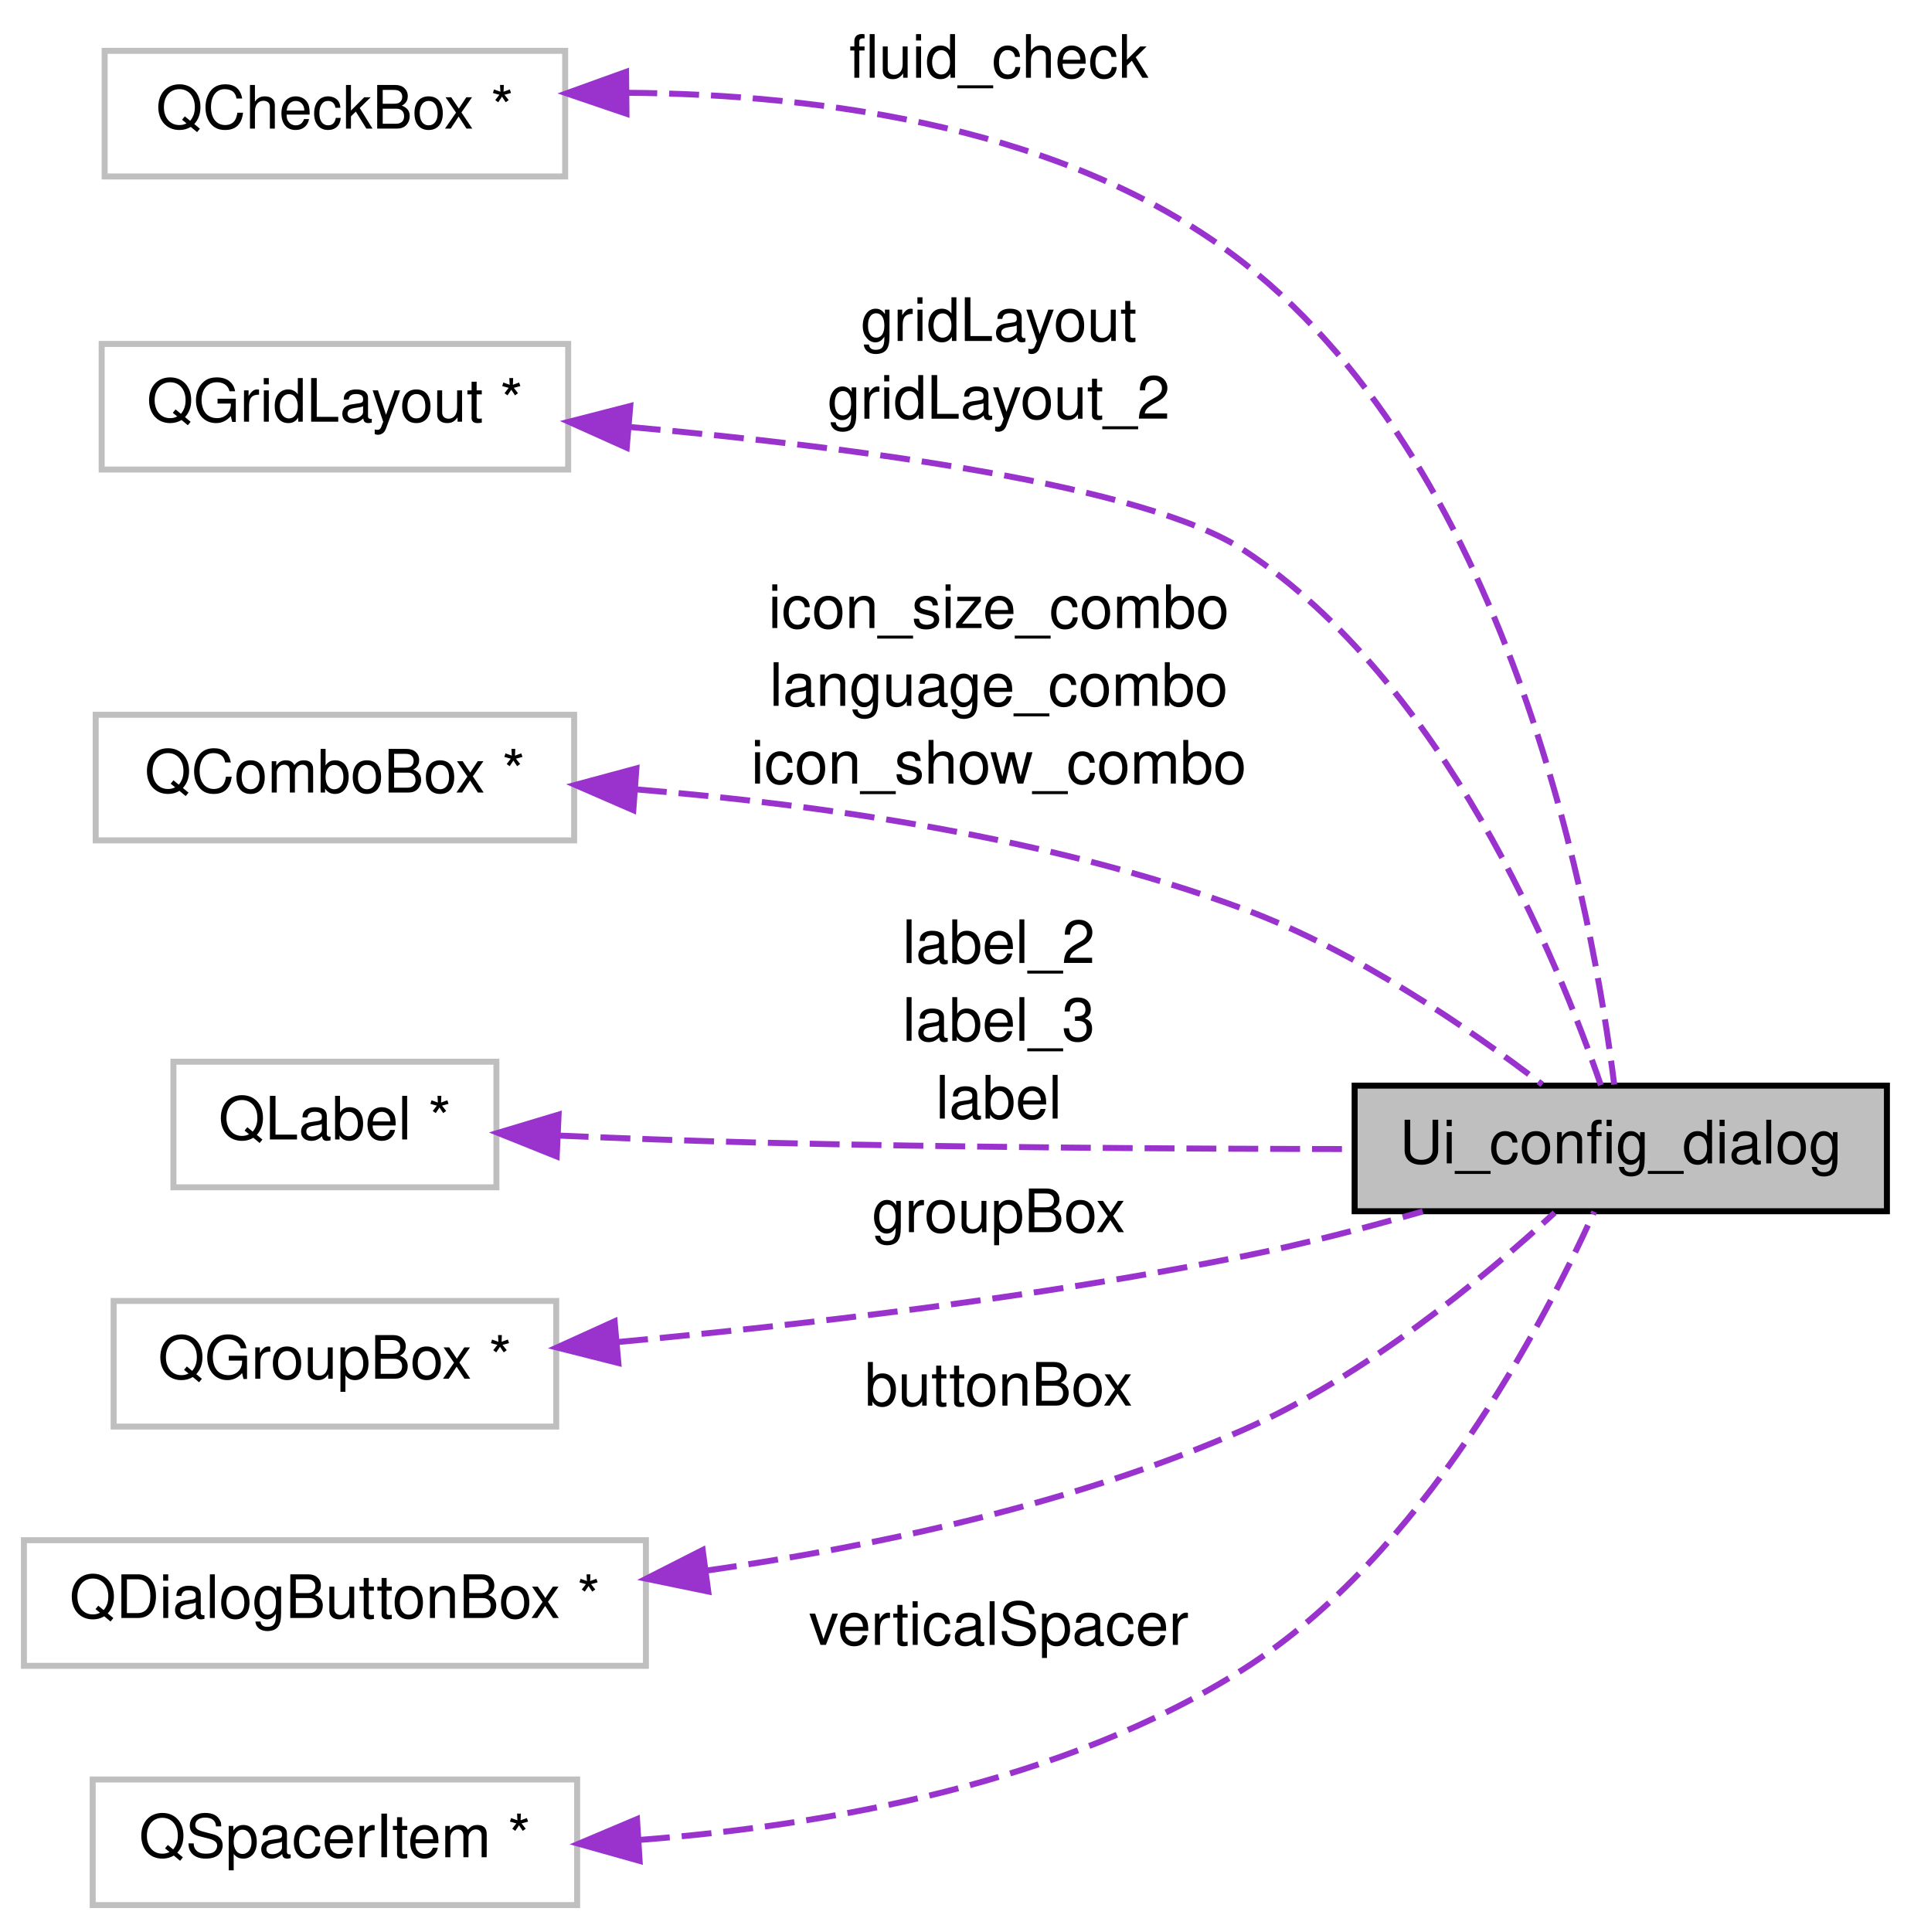
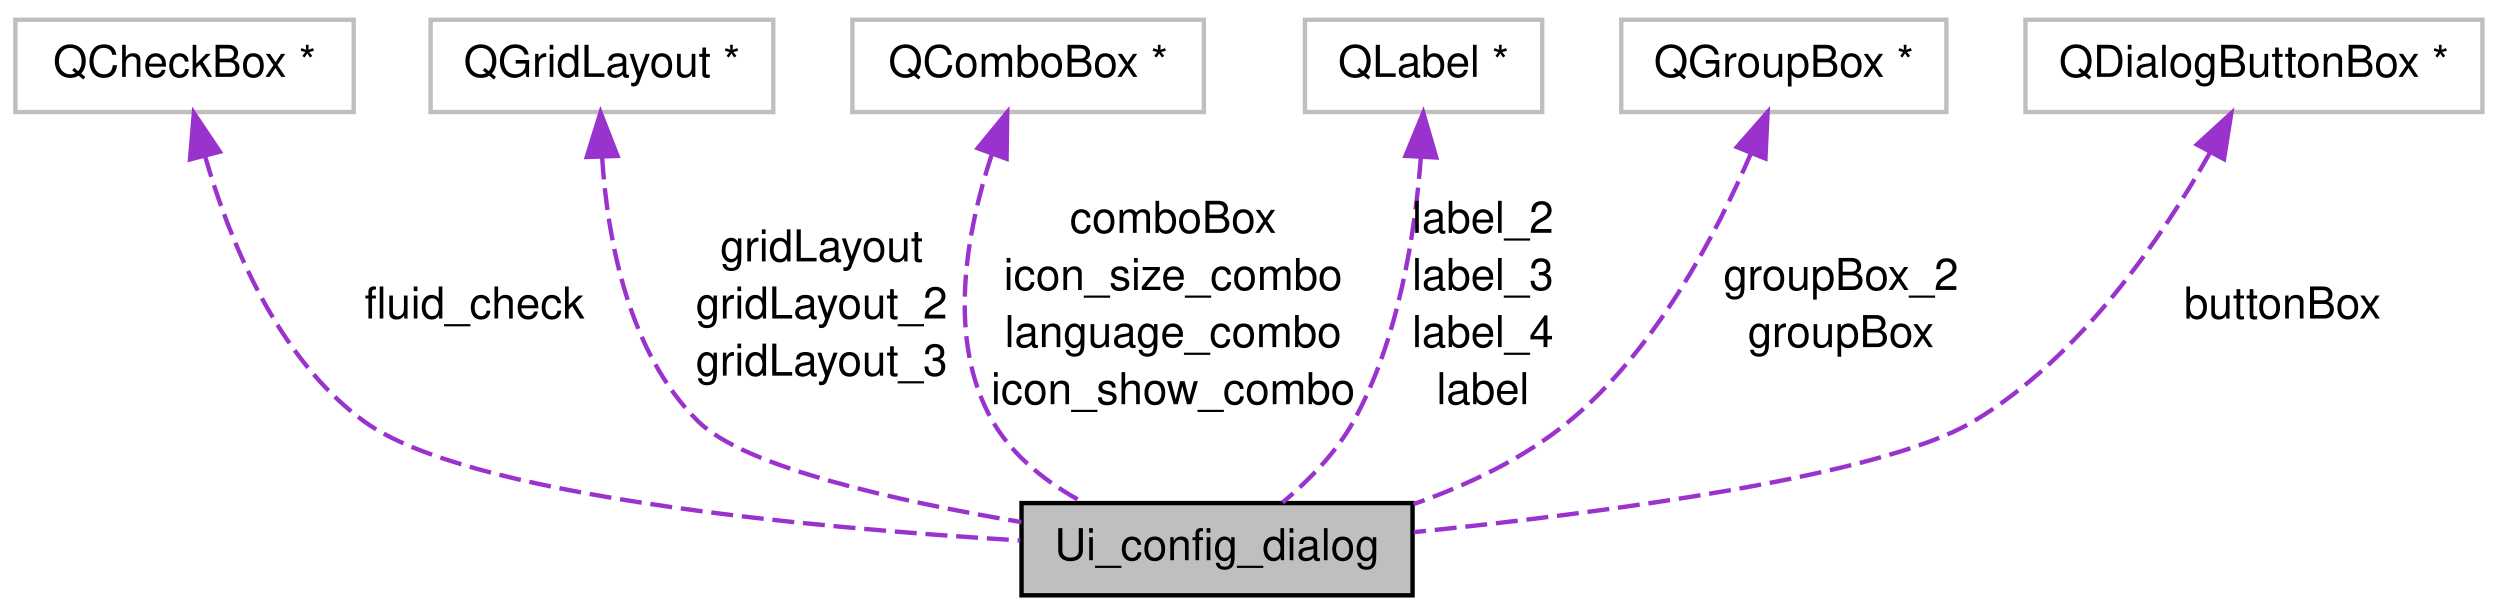
- <svg xmlns="http://www.w3.org/2000/svg" width="320pt" height="323pt" viewBox="0.00 0.00 320.00 323.00">
-   <g id="graph1" class="graph" transform="scale(1 1) rotate(0) translate(4 319)">
+ <svg xmlns="http://www.w3.org/2000/svg" width="569pt" height="140pt" viewBox="0.00 0.00 569.00 140.00">
+   <g id="graph1" class="graph" transform="scale(1 1) rotate(0) translate(4 136)">
    <g id="node1" class="node">
-       <polygon fill="#bfbfbf" stroke="black" points="222.5,-116.5 222.5,-137.5 311.5,-137.5 311.5,-116.5 222.5,-116.5" />
-       <text text-anchor="middle" x="267" y="-124.5" font-family="Helvetica,sans-Serif" font-size="10.00">Ui_config_dialog</text>
+       <polygon fill="#bfbfbf" stroke="black" points="228.5,-0.5 228.5,-21.5 317.5,-21.5 317.5,-0.5 228.5,-0.5" />
+       <text text-anchor="middle" x="273" y="-8.5" font-family="Helvetica,sans-Serif" font-size="10.00">Ui_config_dialog</text>
    </g>
    <g id="node2" class="node">
-       <polygon fill="none" stroke="#bfbfbf" points="13.5,-289.5 13.5,-310.5 90.5,-310.5 90.5,-289.5 13.5,-289.5" />
-       <text text-anchor="middle" x="52" y="-297.5" font-family="Helvetica,sans-Serif" font-size="10.00">QCheckBox *</text>
+       <polygon fill="none" stroke="#bfbfbf" points="-0.5,-110.5 -0.5,-131.5 76.5,-131.5 76.5,-110.5 -0.5,-110.5" />
+       <text text-anchor="middle" x="38" y="-118.5" font-family="Helvetica,sans-Serif" font-size="10.00">QCheckBox *</text>
    </g>
    <g id="edge2" class="edge">
-       <path fill="none" stroke="#9a32cd" stroke-dasharray="5,2" d="M100.888,-303.488C133.31,-303.246 175.056,-297.728 204,-275 249.244,-239.472 262.467,-165.289 265.907,-137.666" />
-       <polygon fill="#9a32cd" stroke="#9a32cd" points="100.748,-299.987 90.717,-303.396 100.685,-306.986 100.748,-299.987" />
-       <text text-anchor="middle" x="163" y="-306" font-family="Helvetica,sans-Serif" font-size="10.00">fluid_check</text>
+       <path fill="none" stroke="#9a32cd" stroke-dasharray="5,2" d="M42.646,-100.545C48.055,-81.686 58.93,-54.489 79,-40 102.193,-23.256 178.494,-15.999 228.211,-12.989" />
+       <polygon fill="#9a32cd" stroke="#9a32cd" points="39.244,-99.72 40.122,-110.279 46.02,-101.477 39.244,-99.72" />
+       <text text-anchor="middle" x="104" y="-63.5" font-family="Helvetica,sans-Serif" font-size="10.00">fluid_check</text>
    </g>
    <g id="node4" class="node">
-       <polygon fill="none" stroke="#bfbfbf" points="13,-240.5 13,-261.5 91,-261.5 91,-240.5 13,-240.5" />
-       <text text-anchor="middle" x="52" y="-248.5" font-family="Helvetica,sans-Serif" font-size="10.00">QGridLayout *</text>
+       <polygon fill="none" stroke="#bfbfbf" points="94,-110.5 94,-131.5 172,-131.5 172,-110.5 94,-110.5" />
+       <text text-anchor="middle" x="133" y="-118.5" font-family="Helvetica,sans-Serif" font-size="10.00">QGridLayout *</text>
    </g>
    <g id="edge4" class="edge">
-       <path fill="none" stroke="#9a32cd" stroke-dasharray="5,2" d="M101.458,-247.603C139.217,-244.206 187.483,-237.883 204,-227 237.412,-204.985 256.476,-158.487 263.665,-137.578" />
-       <polygon fill="#9a32cd" stroke="#9a32cd" points="100.788,-244.147 91.122,-248.485 101.383,-251.122 100.788,-244.147" />
-       <text text-anchor="middle" x="163" y="-262" font-family="Helvetica,sans-Serif" font-size="10.00">gridLayout</text>
-       <text text-anchor="middle" x="163" y="-249" font-family="Helvetica,sans-Serif" font-size="10.00">gridLayout_2</text>
+       <path fill="none" stroke="#9a32cd" stroke-dasharray="5,2" d="M133.046,-100.146C134.24,-81.814 138.938,-55.678 155,-40 165.53,-29.722 199.623,-22.034 228.472,-17.166" />
+       <polygon fill="#9a32cd" stroke="#9a32cd" points="129.539,-100.273 132.685,-110.39 136.535,-100.519 129.539,-100.273" />
+       <text text-anchor="middle" x="183" y="-76.5" font-family="Helvetica,sans-Serif" font-size="10.00">gridLayout</text>
+       <text text-anchor="middle" x="183" y="-63.5" font-family="Helvetica,sans-Serif" font-size="10.00">gridLayout_2</text>
+       <text text-anchor="middle" x="183" y="-50.5" font-family="Helvetica,sans-Serif" font-size="10.00">gridLayout_3</text>
    </g>
    <g id="node6" class="node">
-       <polygon fill="none" stroke="#bfbfbf" points="12,-178.5 12,-199.5 92,-199.5 92,-178.5 12,-178.5" />
-       <text text-anchor="middle" x="52" y="-186.5" font-family="Helvetica,sans-Serif" font-size="10.00">QComboBox *</text>
+       <polygon fill="none" stroke="#bfbfbf" points="190,-110.5 190,-131.5 270,-131.5 270,-110.5 190,-110.5" />
+       <text text-anchor="middle" x="230" y="-118.5" font-family="Helvetica,sans-Serif" font-size="10.00">QComboBox *</text>
    </g>
    <g id="edge6" class="edge">
-       <path fill="none" stroke="#9a32cd" stroke-dasharray="5,2" d="M102.488,-187.016C132.714,-184.538 171.456,-179.054 204,-167 222.71,-160.07 241.708,-147.003 253.876,-137.69" />
-       <polygon fill="#9a32cd" stroke="#9a32cd" points="101.893,-183.55 92.177,-187.773 102.406,-190.532 101.893,-183.55" />
-       <text text-anchor="middle" x="163" y="-214" font-family="Helvetica,sans-Serif" font-size="10.00">icon_size_combo</text>
-       <text text-anchor="middle" x="163" y="-201" font-family="Helvetica,sans-Serif" font-size="10.00">language_combo</text>
-       <text text-anchor="middle" x="163" y="-188" font-family="Helvetica,sans-Serif" font-size="10.00">icon_show_combo</text>
+       <path fill="none" stroke="#9a32cd" stroke-dasharray="5,2" d="M221.713,-100.794C216.016,-83.491 211.232,-58.511 222,-40 226.661,-31.988 234.452,-26.008 242.56,-21.627" />
+       <polygon fill="#9a32cd" stroke="#9a32cd" points="218.523,-102.262 225.247,-110.45 225.097,-99.856 218.523,-102.262" />
+       <text text-anchor="middle" x="263" y="-83" font-family="Helvetica,sans-Serif" font-size="10.00">comboBox</text>
+       <text text-anchor="middle" x="263" y="-70" font-family="Helvetica,sans-Serif" font-size="10.00">icon_size_combo</text>
+       <text text-anchor="middle" x="263" y="-57" font-family="Helvetica,sans-Serif" font-size="10.00">language_combo</text>
+       <text text-anchor="middle" x="263" y="-44" font-family="Helvetica,sans-Serif" font-size="10.00">icon_show_combo</text>
    </g>
    <g id="node8" class="node">
-       <polygon fill="none" stroke="#bfbfbf" points="25,-120.5 25,-141.5 79,-141.5 79,-120.5 25,-120.5" />
-       <text text-anchor="middle" x="52" y="-128.5" font-family="Helvetica,sans-Serif" font-size="10.00">QLabel *</text>
+       <polygon fill="none" stroke="#bfbfbf" points="293,-110.5 293,-131.5 347,-131.5 347,-110.5 293,-110.5" />
+       <text text-anchor="middle" x="320" y="-118.5" font-family="Helvetica,sans-Serif" font-size="10.00">QLabel *</text>
    </g>
    <g id="edge8" class="edge">
-       <path fill="none" stroke="#9a32cd" stroke-dasharray="5,2" d="M89.41,-129.148C99.947,-128.694 111.421,-128.263 122,-128 155.597,-127.164 193.586,-126.928 222.249,-126.894" />
-       <polygon fill="#9a32cd" stroke="#9a32cd" points="89.084,-125.659 79.251,-129.604 89.399,-132.652 89.084,-125.659" />
-       <text text-anchor="middle" x="163" y="-158" font-family="Helvetica,sans-Serif" font-size="10.00">label_2</text>
-       <text text-anchor="middle" x="163" y="-145" font-family="Helvetica,sans-Serif" font-size="10.00">label_3</text>
-       <text text-anchor="middle" x="163" y="-132" font-family="Helvetica,sans-Serif" font-size="10.00">label</text>
+       <path fill="none" stroke="#9a32cd" stroke-dasharray="5,2" d="M319.393,-100.266C318.102,-83.146 314.389,-58.71 304,-40 300.065,-32.913 293.788,-26.561 287.908,-21.623" />
+       <polygon fill="#9a32cd" stroke="#9a32cd" points="315.902,-100.529 319.937,-110.326 322.891,-100.151 315.902,-100.529" />
+       <text text-anchor="middle" x="333.5" y="-83" font-family="Helvetica,sans-Serif" font-size="10.00">label_2</text>
+       <text text-anchor="middle" x="333.5" y="-70" font-family="Helvetica,sans-Serif" font-size="10.00">label_3</text>
+       <text text-anchor="middle" x="333.5" y="-57" font-family="Helvetica,sans-Serif" font-size="10.00">label_4</text>
+       <text text-anchor="middle" x="333.5" y="-44" font-family="Helvetica,sans-Serif" font-size="10.00">label</text>
    </g>
    <g id="node10" class="node">
-       <polygon fill="none" stroke="#bfbfbf" points="15,-80.5 15,-101.5 89,-101.5 89,-80.5 15,-80.5" />
-       <text text-anchor="middle" x="52" y="-88.5" font-family="Helvetica,sans-Serif" font-size="10.00">QGroupBox *</text>
+       <polygon fill="none" stroke="#bfbfbf" points="365,-110.5 365,-131.5 439,-131.5 439,-110.5 365,-110.5" />
+       <text text-anchor="middle" x="402" y="-118.5" font-family="Helvetica,sans-Serif" font-size="10.00">QGroupBox *</text>
    </g>
    <g id="edge10" class="edge">
-       <path fill="none" stroke="#9a32cd" stroke-dasharray="5,2" d="M99.358,-94.638C129.505,-97.439 169.274,-102.03 204,-109 213.814,-110.97 224.326,-113.712 233.895,-116.464" />
-       <polygon fill="#9a32cd" stroke="#9a32cd" points="99.392,-91.127 89.119,-93.721 98.767,-98.099 99.392,-91.127" />
-       <text text-anchor="middle" x="163" y="-113" font-family="Helvetica,sans-Serif" font-size="10.00">groupBox</text>
+       <path fill="none" stroke="#9a32cd" stroke-dasharray="5,2" d="M394.515,-101.097C386.716,-82.858 372.846,-56.288 353,-40 342.837,-31.659 330.071,-25.612 317.74,-21.273" />
+       <polygon fill="#9a32cd" stroke="#9a32cd" points="391.32,-102.534 398.313,-110.494 397.81,-99.911 391.32,-102.534" />
+       <text text-anchor="middle" x="415" y="-70" font-family="Helvetica,sans-Serif" font-size="10.00">groupBox_2</text>
+       <text text-anchor="middle" x="415" y="-57" font-family="Helvetica,sans-Serif" font-size="10.00">groupBox</text>
    </g>
    <g id="node12" class="node">
-       <polygon fill="none" stroke="#bfbfbf" points="0,-40.5 0,-61.5 104,-61.5 104,-40.5 0,-40.5" />
-       <text text-anchor="middle" x="52" y="-48.5" font-family="Helvetica,sans-Serif" font-size="10.00">QDialogButtonBox *</text>
+       <polygon fill="none" stroke="#bfbfbf" points="457,-110.5 457,-131.5 561,-131.5 561,-110.5 457,-110.5" />
+       <text text-anchor="middle" x="509" y="-118.5" font-family="Helvetica,sans-Serif" font-size="10.00">QDialogButtonBox *</text>
    </g>
    <g id="edge12" class="edge">
-       <path fill="none" stroke="#9a32cd" stroke-dasharray="5,2" d="M114.216,-56.431C142.503,-60.503 175.861,-67.611 204,-80 224.232,-88.908 244.086,-105.363 255.939,-116.246" />
-       <polygon fill="#9a32cd" stroke="#9a32cd" points="114.421,-52.927 104.043,-55.063 113.488,-59.864 114.421,-52.927" />
-       <text text-anchor="middle" x="163" y="-84" font-family="Helvetica,sans-Serif" font-size="10.00">buttonBox</text>
-     </g>
-     <g id="node14" class="node">
-       <polygon fill="none" stroke="#bfbfbf" points="11.5,-0.5 11.5,-21.5 92.5,-21.5 92.5,-0.5 11.5,-0.5" />
-       <text text-anchor="middle" x="52" y="-8.5" font-family="Helvetica,sans-Serif" font-size="10.00">QSpacerItem *</text>
-     </g>
-     <g id="edge14" class="edge">
-       <path fill="none" stroke="#9a32cd" stroke-dasharray="5,2" d="M103.007,-11.401C134.286,-13.803 173.956,-20.9 204,-40 233.901,-59.009 254.121,-97.725 262.559,-116.424" />
-       <polygon fill="#9a32cd" stroke="#9a32cd" points="102.947,-7.89 92.747,-10.756 102.507,-14.877 102.947,-7.89" />
-       <text text-anchor="middle" x="163" y="-44" font-family="Helvetica,sans-Serif" font-size="10.00">verticalSpacer</text>
+       <path fill="none" stroke="#9a32cd" stroke-dasharray="5,2" d="M499.008,-101.265C488.328,-82.333 469.558,-54.54 445,-40 424.023,-27.58 361.402,-19.312 317.813,-14.886" />
+       <polygon fill="#9a32cd" stroke="#9a32cd" points="496.019,-103.096 503.843,-110.24 502.182,-99.776 496.019,-103.096" />
+       <text text-anchor="middle" x="515.5" y="-63.5" font-family="Helvetica,sans-Serif" font-size="10.00">buttonBox</text>
    </g>
  </g>
</svg>
